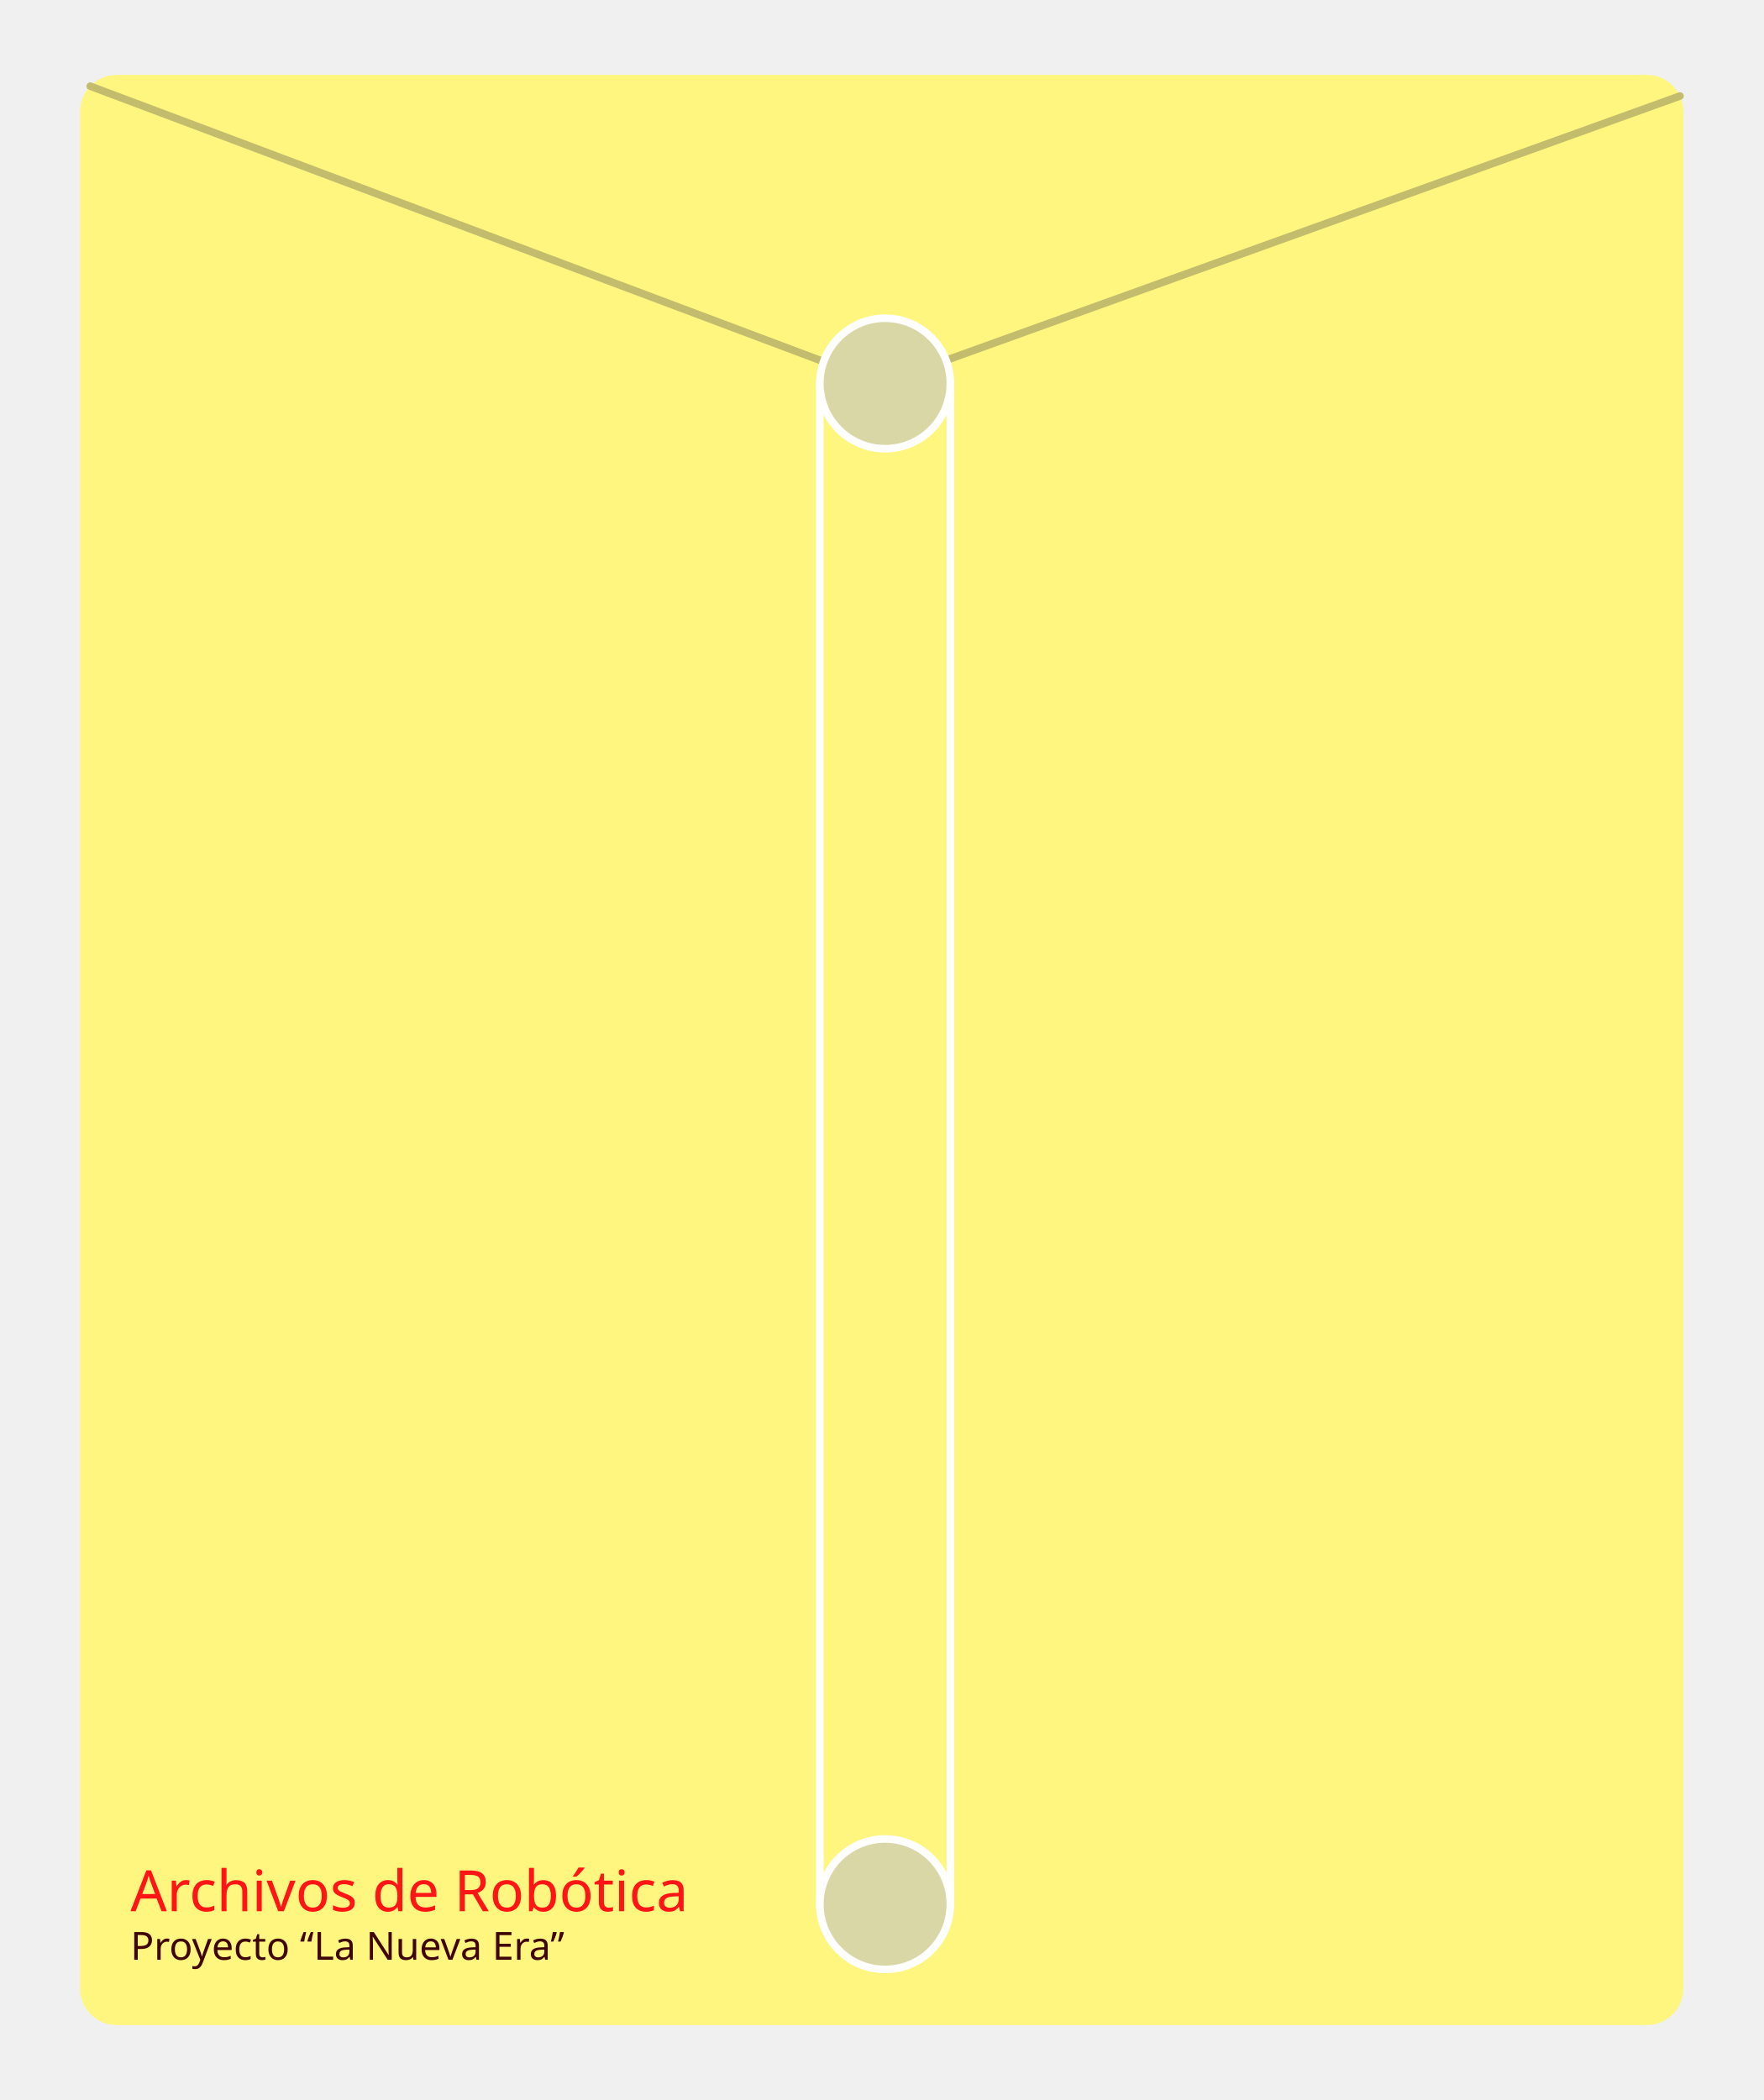
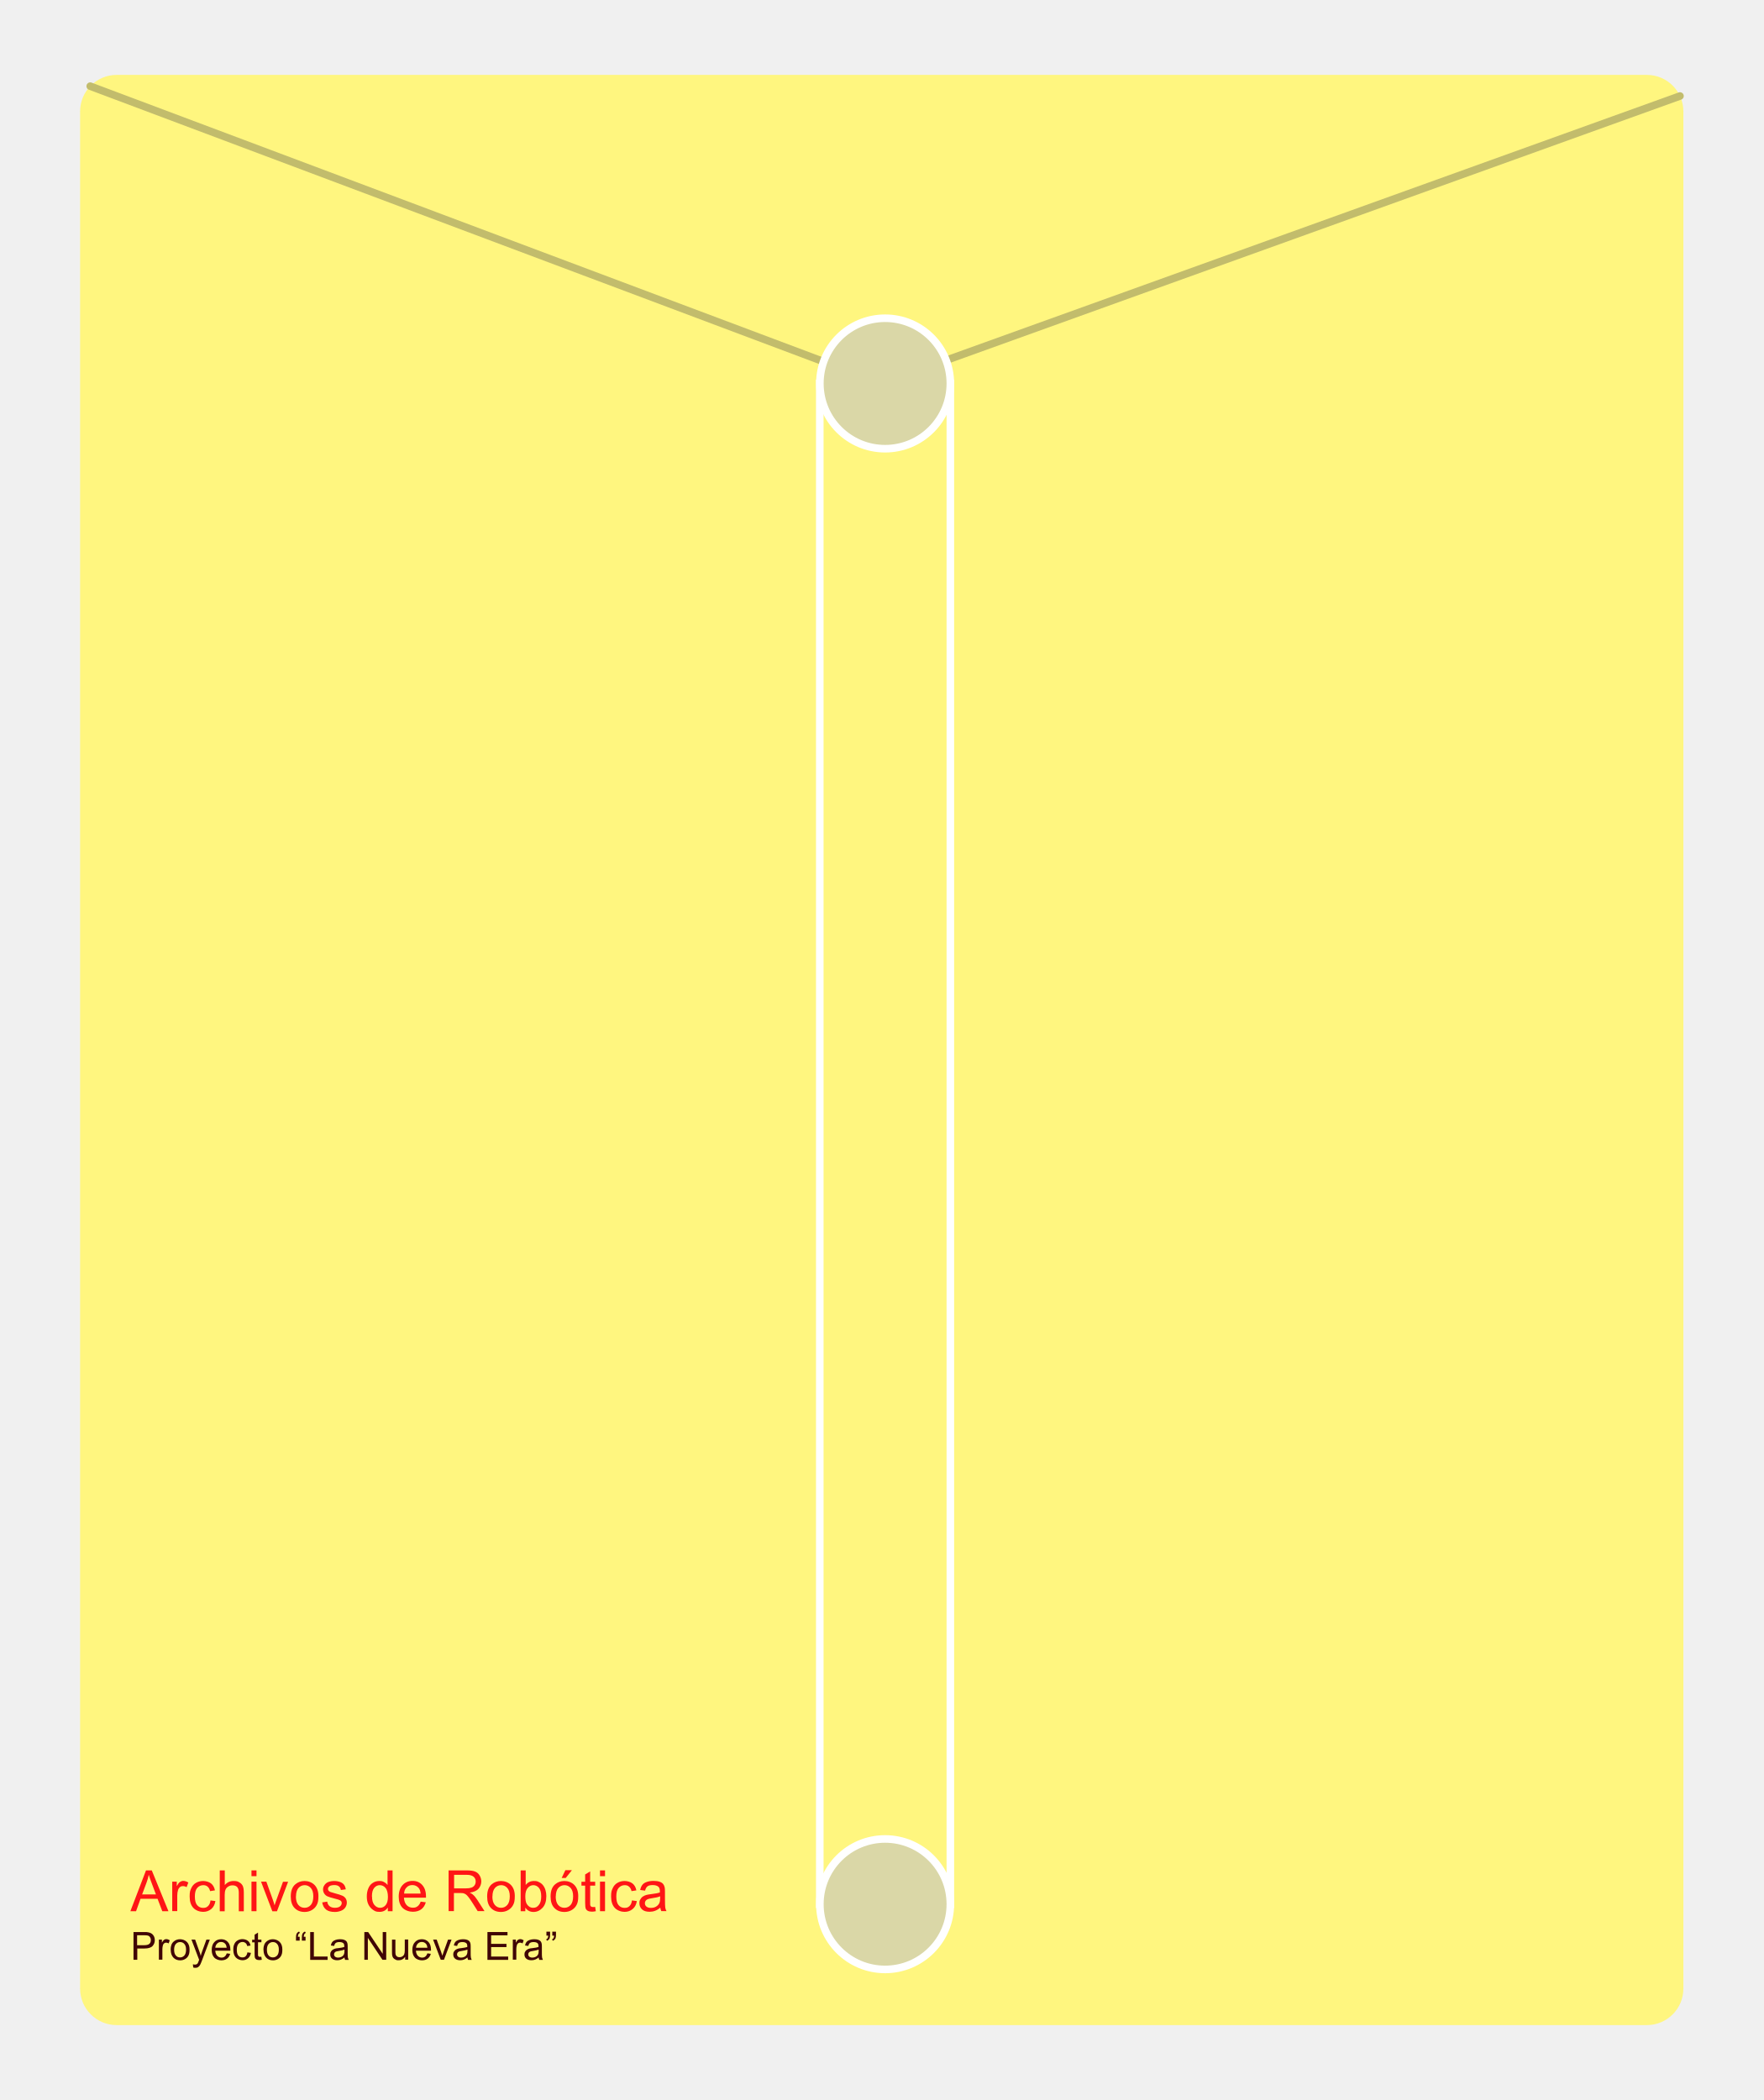
<svg xmlns="http://www.w3.org/2000/svg" id="Capa_1" data-name="Capa 1" version="1.1" viewBox="0 0 1862.4 2217.9">
  <defs>
    <style>
      .cls-1 {
        stroke: #c2bc6c;
        stroke-linecap: round;
        stroke-linejoin: round;
      }

      .cls-1, .cls-2 {
        fill: none;
      }

      .cls-1, .cls-2, .cls-3 {
        stroke-width: 8px;
      }

+       .cls-4 {
+         fill: #ff1515;
+       }
+ 
+       .cls-4, .cls-5, .cls-6 {
+         stroke-width: 0px;
+       }
+ 
      .cls-2, .cls-3 {
        stroke: #fff;
        stroke-miterlimit: 10;
      }

-       .cls-4 {
-         fill: #ff1515;
-         font-size: 60.2px;
+       .cls-7 {
+         isolation: isolate;
      }

-       .cls-4, .cls-5 {
-         font-family: MyriadPro-Regular, 'Myriad Pro';
+       .cls-5 {
+         fill: #fff67f;
      }

      .cls-6 {
-         fill: #fff67f;
-         stroke-width: 0px;
-       }
- 
-       .cls-5 {
        fill: #400505;
-         font-size: 41px;
      }

      .cls-3 {
        fill: #dad7a7;
      }
    </style>
  </defs>
-   <rect class="cls-6" x="84.6" y="79.1" width="1693.3" height="2059.7" rx="38.6" ry="38.6" />
+   <rect class="cls-5" x="84.6" y="79.1" width="1693.3" height="2059.7" rx="38.6" ry="38.6" />
  <polyline class="cls-1" points="95.3 91 931.2 405 1774.3 101.4" />
-   <text class="cls-5" transform="translate(137.8 2069.8)">
-     <tspan x="0" y="0">Proyecto “La Nueva Era”</tspan>
-   </text>
-   <text class="cls-4" transform="translate(137.8 2018.5)">
-     <tspan x="0" y="0">Archivos de Robótica</tspan>
-   </text>
+   <g class="cls-7">
+     <g class="cls-7">
+       <path class="cls-6" d="M141,2069.8v-29.3h11.1c1.9,0,3.4,0,4.5.3,1.4.2,2.6.7,3.6,1.4,1,.7,1.8,1.6,2.4,2.8.6,1.2.9,2.5.9,4,0,2.5-.8,4.6-2.4,6.3-1.6,1.7-4.5,2.6-8.6,2.6h-7.5v11.9h-3.9ZM144.8,2054.4h7.6c2.5,0,4.3-.5,5.3-1.4,1.1-.9,1.6-2.2,1.6-3.9s-.3-2.3-.9-3.2c-.6-.9-1.4-1.5-2.5-1.7-.7-.2-1.9-.3-3.6-.3h-7.5v10.5Z" />
+       <path class="cls-6" d="M167.8,2069.8v-21.3h3.2v3.2c.8-1.5,1.6-2.5,2.3-3,.7-.5,1.5-.7,2.3-.7,1.2,0,2.4.4,3.7,1.2l-1.2,3.3c-.9-.5-1.8-.8-2.6-.8s-1.5.2-2.1.7c-.6.5-1.1,1.1-1.3,2-.4,1.3-.6,2.7-.6,4.2v11.1h-3.6Z" />
+       <path class="cls-6" d="M180.2,2059.2c0-3.9,1.1-6.9,3.3-8.7,1.8-1.6,4.1-2.4,6.7-2.4s5.3,1,7.2,2.9c1.9,1.9,2.8,4.6,2.8,7.9s-.4,4.9-1.2,6.5c-.8,1.6-2,2.8-3.6,3.7-1.6.9-3.3,1.3-5.1,1.3-3,0-5.4-1-7.2-2.9-1.8-1.9-2.8-4.7-2.8-8.2ZM183.9,2059.2c0,2.7.6,4.8,1.8,6.1,1.2,1.4,2.7,2,4.5,2s3.3-.7,4.5-2c1.2-1.4,1.8-3.4,1.8-6.2s-.6-4.6-1.8-6c-1.2-1.4-2.7-2-4.5-2s-3.3.7-4.5,2c-1.2,1.3-1.8,3.4-1.8,6.1Z" />
+       <path class="cls-6" d="M204.1,2078l-.4-3.4c.8.2,1.5.3,2.1.3s1.4-.1,1.9-.4c.5-.3.9-.6,1.2-1.1.2-.4.6-1.3,1.1-2.7,0-.2.2-.5.3-.9l-8.1-21.3h3.9l4.4,12.3c.6,1.6,1.1,3.2,1.5,4.9.4-1.7.9-3.3,1.5-4.8l4.5-12.4h3.6l-8.1,21.6c-.9,2.3-1.5,3.9-2,4.8-.6,1.2-1.4,2.1-2.2,2.6-.8.6-1.8.8-3,.8s-1.5-.1-2.3-.4Z" />
+       <path class="cls-6" d="M239.4,2063l3.7.5c-.6,2.2-1.7,3.9-3.3,5.1-1.6,1.2-3.6,1.8-6.1,1.8s-5.6-1-7.4-2.9c-1.8-1.9-2.7-4.6-2.7-8.1s.9-6.4,2.8-8.3c1.8-2,4.2-3,7.2-3s5.2,1,7,2.9c1.8,1.9,2.7,4.7,2.7,8.2s0,.5,0,1h-15.9c.1,2.3.8,4.1,2,5.4,1.2,1.2,2.7,1.9,4.4,1.9s2.4-.3,3.4-1c.9-.7,1.7-1.8,2.2-3.3ZM227.5,2057.1h11.9c-.2-1.8-.6-3.1-1.4-4-1.1-1.4-2.6-2.1-4.5-2.1s-3,.6-4.2,1.7c-1.1,1.1-1.8,2.6-1.9,4.4Z" />
+       <path class="cls-6" d="M261.5,2062l3.5.5c-.4,2.4-1.4,4.4-3,5.7-1.6,1.4-3.6,2.1-5.9,2.1s-5.2-1-7-2.9c-1.8-1.9-2.7-4.6-2.7-8.2s.4-4.3,1.1-6,1.9-3,3.5-3.9c1.6-.9,3.2-1.3,5.1-1.3s4.2.6,5.7,1.8c1.5,1.2,2.4,2.8,2.8,5l-3.5.5c-.3-1.4-.9-2.5-1.8-3.2s-1.9-1.1-3.1-1.1c-1.8,0-3.3.7-4.4,2-1.1,1.3-1.7,3.4-1.7,6.2s.5,4.9,1.6,6.2c1.1,1.3,2.5,1.9,4.3,1.9s2.6-.4,3.5-1.3c.9-.9,1.5-2.2,1.8-4Z" />
+       <path class="cls-6" d="M276,2066.6l.5,3.2c-1,.2-1.9.3-2.7.3-1.3,0-2.3-.2-3-.6-.7-.4-1.2-1-1.5-1.6-.3-.7-.4-2.1-.4-4.3v-12.2h-2.6v-2.8h2.6v-5.3l3.6-2.2v7.4h3.6v2.8h-3.6v12.4c0,1,0,1.7.2,2,.1.3.3.5.6.7.3.2.7.3,1.2.3s.9,0,1.6-.1Z" />
+       <path class="cls-6" d="M278.2,2059.2c0-3.9,1.1-6.9,3.3-8.7,1.8-1.6,4.1-2.4,6.7-2.4s5.3,1,7.2,2.9c1.9,1.9,2.8,4.6,2.8,7.9s-.4,4.9-1.2,6.5c-.8,1.6-2,2.8-3.6,3.7-1.6.9-3.3,1.3-5.1,1.3-3,0-5.4-1-7.2-2.9-1.8-1.9-2.8-4.7-2.8-8.2ZM281.9,2059.2c0,2.7.6,4.8,1.8,6.1,1.2,1.4,2.7,2,4.5,2s3.3-.7,4.5-2c1.2-1.4,1.8-3.4,1.8-6.2s-.6-4.6-1.8-6c-1.2-1.4-2.7-2-4.5-2s-3.3.7-4.5,2c-1.2,1.3-1.8,3.4-1.8,6.1Z" />
+       <path class="cls-6" d="M316.5,2045.4v4.2h-3.9v-3.3c0-1.8.2-3.1.6-3.9.6-1.1,1.4-1.9,2.7-2.4l.9,1.4c-.7.3-1.3.8-1.6,1.4-.3.6-.5,1.5-.6,2.7h1.9ZM322.7,2045.4v4.2h-3.9v-3.3c0-1.8.2-3.1.6-3.9.6-1.1,1.4-1.9,2.7-2.4l.9,1.4c-.7.3-1.3.8-1.6,1.4-.3.6-.5,1.5-.6,2.7h1.9Z" />
+       <path class="cls-6" d="M327.6,2069.8v-29.3h3.9v25.9h14.5v3.5h-18.3Z" />
+       <path class="cls-6" d="M364,2067.2c-1.3,1.1-2.6,1.9-3.9,2.4-1.2.5-2.6.7-4,.7-2.3,0-4.1-.6-5.4-1.7-1.3-1.1-1.9-2.6-1.9-4.4s.2-2,.7-2.9c.5-.9,1.1-1.6,1.9-2.1s1.6-.9,2.6-1.2c.7-.2,1.8-.4,3.2-.5,2.9-.3,5.1-.8,6.4-1.2,0-.5,0-.8,0-.9,0-1.5-.3-2.5-1-3.1-.9-.8-2.3-1.2-4.1-1.2s-2.9.3-3.8.9-1.4,1.6-1.8,3.2l-3.5-.5c.3-1.5.8-2.7,1.6-3.7.7-.9,1.8-1.6,3.2-2.1,1.4-.5,3-.8,4.8-.8s3.3.2,4.4.6c1.1.4,2,1,2.5,1.6.5.6.9,1.5,1.1,2.5.1.6.2,1.7.2,3.3v4.8c0,3.3,0,5.5.2,6.4.2.9.5,1.7.9,2.6h-3.8c-.4-.7-.6-1.6-.7-2.6ZM363.7,2059.1c-1.3.5-3.3,1-5.9,1.4-1.5.2-2.5.5-3.1.7-.6.3-1.1.7-1.4,1.2-.3.5-.5,1.1-.5,1.7,0,1,.4,1.8,1.1,2.4s1.8,1,3.2,1,2.6-.3,3.7-.9,1.9-1.4,2.4-2.5c.4-.8.6-2,.6-3.6v-1.3Z" />
+       <path class="cls-6" d="M384.8,2069.8v-29.3h4l15.4,23v-23h3.7v29.3h-4l-15.4-23.1v23.1h-3.7Z" />
+       <path class="cls-6" d="M427.9,2069.8v-3.1c-1.7,2.4-3.9,3.6-6.7,3.6s-2.4-.2-3.5-.7-1.9-1.1-2.4-1.8c-.5-.7-.9-1.6-1.1-2.7-.1-.7-.2-1.8-.2-3.4v-13.2h3.6v11.8c0,1.9,0,3.1.2,3.8.2.9.7,1.7,1.4,2.2.7.5,1.6.8,2.7.8s2.1-.3,3-.8c.9-.6,1.6-1.3,2-2.3.4-1,.6-2.3.6-4.2v-11.4h3.6v21.3h-3.2Z" />
+       <path class="cls-6" d="M451.3,2063l3.7.5c-.6,2.2-1.7,3.9-3.3,5.1-1.6,1.2-3.6,1.8-6.1,1.8s-5.6-1-7.4-2.9c-1.8-1.9-2.7-4.6-2.7-8.1s.9-6.4,2.8-8.3c1.8-2,4.2-3,7.2-3s5.2,1,7,2.9c1.8,1.9,2.7,4.7,2.7,8.2s0,.5,0,1h-15.9c.1,2.3.8,4.1,2,5.4,1.2,1.2,2.7,1.9,4.4,1.9s2.4-.3,3.4-1c.9-.7,1.7-1.8,2.2-3.3ZM439.5,2057.1h11.9c-.2-1.8-.6-3.1-1.4-4-1.1-1.4-2.6-2.1-4.5-2.1s-3,.6-4.2,1.7c-1.1,1.1-1.8,2.6-1.9,4.4Z" />
+       <path class="cls-6" d="M465.5,2069.8l-8.1-21.3h3.8l4.6,12.7c.5,1.4.9,2.8,1.4,4.3.3-1.1.8-2.5,1.3-4l4.7-13h3.7l-8,21.3h-3.4Z" />
+       <path class="cls-6" d="M493.9,2067.2c-1.3,1.1-2.6,1.9-3.9,2.4-1.2.5-2.6.7-4,.7-2.3,0-4.1-.6-5.4-1.7-1.3-1.1-1.9-2.6-1.9-4.4s.2-2,.7-2.9c.5-.9,1.1-1.6,1.9-2.1s1.6-.9,2.6-1.2c.7-.2,1.8-.4,3.2-.5,2.9-.3,5.1-.8,6.4-1.2,0-.5,0-.8,0-.9,0-1.5-.3-2.5-1-3.1-.9-.8-2.3-1.2-4.1-1.2s-2.9.3-3.8.9-1.4,1.6-1.8,3.2l-3.5-.5c.3-1.5.8-2.7,1.6-3.7.7-.9,1.8-1.6,3.2-2.1,1.4-.5,3-.8,4.8-.8s3.3.2,4.4.6c1.1.4,2,1,2.5,1.6.5.6.9,1.5,1.1,2.5.1.6.2,1.7.2,3.3v4.8c0,3.3,0,5.5.2,6.4.2.9.5,1.7.9,2.6h-3.8c-.4-.7-.6-1.6-.7-2.6ZM493.6,2059.1c-1.3.5-3.3,1-5.9,1.4-1.5.2-2.5.5-3.1.7-.6.3-1.1.7-1.4,1.2-.3.5-.5,1.1-.5,1.7,0,1,.4,1.8,1.1,2.4s1.8,1,3.2,1,2.6-.3,3.7-.9,1.9-1.4,2.4-2.5c.4-.8.6-2,.6-3.6v-1.3Z" />
+       <path class="cls-6" d="M514.8,2069.8v-29.3h21.2v3.5h-17.3v9h16.2v3.4h-16.2v10h18v3.5h-21.9Z" />
+       <path class="cls-6" d="M541.6,2069.8v-21.3h3.2v3.2c.8-1.5,1.6-2.5,2.3-3,.7-.5,1.5-.7,2.3-.7,1.2,0,2.4.4,3.7,1.2l-1.2,3.3c-.9-.5-1.8-.8-2.6-.8s-1.5.2-2.1.7c-.6.5-1.1,1.1-1.3,2-.4,1.3-.6,2.7-.6,4.2v11.1h-3.6Z" />
+       <path class="cls-6" d="M569.1,2067.2c-1.3,1.1-2.6,1.9-3.9,2.4-1.2.5-2.6.7-4,.7-2.3,0-4.1-.6-5.4-1.7-1.3-1.1-1.9-2.6-1.9-4.4s.2-2,.7-2.9c.5-.9,1.1-1.6,1.9-2.1s1.6-.9,2.6-1.2c.7-.2,1.8-.4,3.2-.5,2.9-.3,5.1-.8,6.4-1.2,0-.5,0-.8,0-.9,0-1.5-.3-2.5-1-3.1-.9-.8-2.3-1.2-4.1-1.2s-2.9.3-3.8.9-1.4,1.6-1.8,3.2l-3.5-.5c.3-1.5.8-2.7,1.6-3.7.7-.9,1.8-1.6,3.2-2.1,1.4-.5,3-.8,4.8-.8s3.3.2,4.4.6c1.1.4,2,1,2.5,1.6.5.6.9,1.5,1.1,2.5.1.6.2,1.7.2,3.3v4.8c0,3.3,0,5.5.2,6.4.2.9.5,1.7.9,2.6h-3.8c-.4-.7-.6-1.6-.7-2.6ZM568.8,2059.1c-1.3.5-3.3,1-5.9,1.4-1.5.2-2.5.5-3.1.7-.6.3-1.1.7-1.4,1.2-.3.5-.5,1.1-.5,1.7,0,1,.4,1.8,1.1,2.4s1.8,1,3.2,1,2.6-.3,3.7-.9,1.9-1.4,2.4-2.5c.4-.8.6-2,.6-3.6v-1.3Z" />
+       <path class="cls-6" d="M577.1,2044.3v-4.2h3.9v3.3c0,1.8-.2,3.1-.6,3.9-.6,1.1-1.5,1.9-2.7,2.4l-.9-1.4c.7-.3,1.3-.8,1.6-1.4.4-.6.6-1.5.6-2.6h-1.9ZM583.3,2044.3v-4.2h3.9v3.3c0,1.8-.2,3.1-.6,3.9-.6,1.1-1.5,1.9-2.7,2.4l-.9-1.4c.7-.3,1.3-.8,1.6-1.4.4-.6.6-1.5.6-2.6h-1.9Z" />
+     </g>
+   </g>
+   <g class="cls-7">
+     <g class="cls-7">
+       <path class="cls-4" d="M137.7,2018.5l16.5-43.1h6.1l17.6,43.1h-6.5l-5-13.1h-18l-4.7,13.1h-6.1ZM150.1,2000.8h14.6l-4.5-11.9c-1.4-3.6-2.4-6.6-3.1-8.9-.5,2.8-1.3,5.5-2.3,8.2l-4.7,12.6Z" />
+       <path class="cls-4" d="M181.9,2018.5v-31.2h4.8v4.7c1.2-2.2,2.3-3.7,3.4-4.4s2.2-1.1,3.4-1.1c1.8,0,3.6.6,5.4,1.7l-1.8,4.9c-1.3-.8-2.6-1.1-3.9-1.1s-2.2.3-3.1,1c-.9.7-1.6,1.7-2,2.9-.6,1.9-.9,3.9-.9,6.2v16.3h-5.3Z" />
+       <path class="cls-4" d="M222.3,2007.1l5.2.7c-.6,3.6-2,6.4-4.4,8.4s-5.2,3-8.6,3-7.7-1.4-10.3-4.2c-2.6-2.8-3.9-6.8-3.9-12s.6-6.3,1.7-8.8c1.1-2.5,2.8-4.4,5.1-5.7,2.3-1.3,4.8-1.9,7.5-1.9s6.2.9,8.3,2.6,3.5,4.1,4.1,7.3l-5.1.8c-.5-2.1-1.4-3.7-2.6-4.7-1.2-1.1-2.7-1.6-4.5-1.6-2.7,0-4.8,1-6.5,2.9-1.7,1.9-2.5,4.9-2.5,9.1s.8,7.2,2.4,9.1c1.6,1.9,3.7,2.9,6.3,2.9s3.8-.6,5.2-1.9c1.4-1.3,2.3-3.2,2.6-5.9Z" />
+       <path class="cls-4" d="M232.1,2018.5v-43.1h5.3v15.5c2.5-2.9,5.6-4.3,9.3-4.3s4.3.5,6,1.4c1.7.9,2.9,2.2,3.7,3.8.7,1.6,1.1,3.9,1.1,7v19.8h-5.3v-19.8c0-2.6-.6-4.6-1.7-5.8s-2.8-1.8-4.9-1.8-3,.4-4.4,1.2c-1.4.8-2.4,1.9-3,3.3-.6,1.4-.9,3.3-.9,5.8v17.1h-5.3Z" />
+       <path class="cls-4" d="M265.6,1981.5v-6.1h5.3v6.1h-5.3ZM265.6,2018.5v-31.2h5.3v31.2h-5.3Z" />
+       <path class="cls-4" d="M287.6,2018.5l-11.9-31.2h5.6l6.7,18.7c.7,2,1.4,4.1,2,6.3.5-1.6,1.1-3.6,2-5.9l6.9-19h5.4l-11.8,31.2h-4.9Z" />
+       <path class="cls-4" d="M307.1,2002.9c0-5.8,1.6-10.1,4.8-12.8,2.7-2.3,6-3.5,9.8-3.5s7.8,1.4,10.5,4.2c2.7,2.8,4.1,6.7,4.1,11.7s-.6,7.2-1.8,9.5-3,4.1-5.3,5.4-4.8,1.9-7.5,1.9c-4.4,0-7.9-1.4-10.6-4.2-2.7-2.8-4-6.8-4-12.1ZM312.5,2002.9c0,4,.9,7,2.6,9,1.7,2,3.9,3,6.6,3s4.8-1,6.6-3c1.7-2,2.6-5,2.6-9.1s-.9-6.8-2.6-8.8c-1.8-2-3.9-3-6.5-3s-4.8,1-6.6,3c-1.7,2-2.6,5-2.6,9Z" />
+       <path class="cls-4" d="M340.4,2009.2l5.2-.8c.3,2.1,1.1,3.7,2.5,4.8,1.3,1.1,3.2,1.7,5.6,1.7s4.2-.5,5.4-1.5c1.2-1,1.8-2.2,1.8-3.5s-.5-2.1-1.6-2.8c-.7-.5-2.5-1.1-5.4-1.8-3.9-1-6.6-1.8-8.1-2.5-1.5-.7-2.6-1.7-3.4-3-.8-1.3-1.2-2.7-1.2-4.2s.3-2.7,1-3.9c.6-1.2,1.5-2.2,2.6-3,.8-.6,1.9-1.1,3.4-1.5,1.4-.4,2.9-.6,4.6-.6,2.4,0,4.6.4,6.5,1.1,1.9.7,3.2,1.7,4.1,2.9s1.5,2.8,1.8,4.8l-5.2.7c-.2-1.6-.9-2.9-2-3.8-1.1-.9-2.7-1.4-4.8-1.4s-4.2.4-5.2,1.2c-1,.8-1.6,1.7-1.6,2.8s.2,1.3.6,1.9c.4.6,1.1,1,2,1.4.5.2,2.1.6,4.7,1.4,3.7,1,6.4,1.8,7.8,2.5,1.5.6,2.6,1.6,3.5,2.8.8,1.2,1.3,2.7,1.3,4.5s-.5,3.4-1.5,5c-1,1.6-2.5,2.8-4.5,3.6s-4.1,1.3-6.6,1.3c-4.1,0-7.1-.8-9.3-2.5-2.1-1.7-3.5-4.2-4.1-7.5Z" />
+       <path class="cls-4" d="M409.6,2018.5v-3.9c-2,3.1-4.9,4.6-8.7,4.6s-4.8-.7-6.9-2.1c-2.1-1.4-3.7-3.3-4.9-5.7s-1.7-5.3-1.7-8.5.5-5.9,1.6-8.5c1-2.5,2.6-4.5,4.7-5.8,2.1-1.4,4.4-2,7-2s3.6.4,5,1.2c1.5.8,2.7,1.8,3.6,3.1v-15.5h5.3v43.1h-4.9ZM392.9,2002.9c0,4,.8,7,2.5,9,1.7,2,3.7,3,6,3s4.3-.9,5.9-2.8c1.6-1.9,2.4-4.8,2.4-8.7s-.8-7.4-2.5-9.4c-1.6-2-3.7-3-6.1-3s-4.3,1-5.9,2.9c-1.6,1.9-2.4,4.9-2.4,9.1Z" />
+       <path class="cls-4" d="M444.2,2008.4l5.5.7c-.9,3.2-2.5,5.7-4.8,7.4s-5.3,2.6-8.9,2.6-8.2-1.4-10.9-4.2c-2.7-2.8-4-6.8-4-11.8s1.4-9.3,4.1-12.2c2.7-2.9,6.2-4.4,10.5-4.4s7.6,1.4,10.2,4.3c2.6,2.8,4,6.8,4,12s0,.8,0,1.4h-23.3c.2,3.4,1.2,6.1,2.9,7.9s3.9,2.7,6.5,2.7,3.6-.5,5-1.5c1.4-1,2.5-2.6,3.3-4.9ZM426.8,1999.9h17.4c-.2-2.6-.9-4.6-2-5.9-1.7-2-3.9-3.1-6.6-3.1s-4.5.8-6.1,2.4c-1.7,1.6-2.6,3.8-2.7,6.5Z" />
+       <path class="cls-4" d="M473.8,2018.5v-43.1h19.1c3.8,0,6.8.4,8.8,1.2,2,.8,3.6,2.1,4.8,4.1,1.2,2,1.8,4.1,1.8,6.5s-1,5.6-3,7.7-5,3.4-9.2,4c1.5.7,2.7,1.4,3.4,2.1,1.7,1.5,3.2,3.4,4.7,5.7l7.5,11.7h-7.2l-5.7-9c-1.7-2.6-3-4.6-4.1-5.9-1.1-1.4-2-2.3-2.9-2.9-.9-.5-1.7-.9-2.6-1.1-.6-.1-1.7-.2-3.2-.2h-6.6v19.1h-5.7ZM479.5,1994.4h12.3c2.6,0,4.6-.3,6.1-.8,1.5-.5,2.6-1.4,3.4-2.6s1.1-2.5,1.1-3.9c0-2-.7-3.7-2.2-5-1.5-1.3-3.8-2-7-2h-13.6v14.3Z" />
+       <path class="cls-4" d="M514.5,2002.9c0-5.8,1.6-10.1,4.8-12.8,2.7-2.3,6-3.5,9.8-3.5s7.8,1.4,10.5,4.2c2.7,2.8,4.1,6.7,4.1,11.7s-.6,7.2-1.8,9.5-3,4.1-5.3,5.4-4.8,1.9-7.5,1.9c-4.4,0-7.9-1.4-10.6-4.2-2.7-2.8-4-6.8-4-12.1ZM520,2002.9c0,4,.9,7,2.6,9,1.7,2,3.9,3,6.6,3s4.8-1,6.6-3c1.7-2,2.6-5,2.6-9.1s-.9-6.8-2.6-8.8c-1.8-2-3.9-3-6.5-3s-4.8,1-6.6,3c-1.7,2-2.6,5-2.6,9Z" />
+       <path class="cls-4" d="M554.8,2018.5h-4.9v-43.1h5.3v15.4c2.2-2.8,5.1-4.2,8.6-4.2s3.7.4,5.5,1.2c1.7.8,3.1,1.9,4.2,3.3,1.1,1.4,2,3.1,2.6,5.1.6,2,.9,4.1.9,6.3,0,5.4-1.3,9.5-4,12.4s-5.8,4.4-9.5,4.4-6.6-1.5-8.7-4.6v3.9ZM554.8,2002.7c0,3.7.5,6.4,1.5,8.1,1.7,2.7,3.9,4.1,6.8,4.1s4.3-1,6-3c1.7-2,2.5-5,2.5-9s-.8-7.1-2.4-9c-1.6-1.9-3.6-2.9-5.9-2.9s-4.3,1-6,3c-1.7,2-2.5,4.9-2.5,8.7Z" />
+       <path class="cls-4" d="M581.5,2002.9c0-5.8,1.6-10.1,4.8-12.8,2.7-2.3,6-3.5,9.8-3.5s7.8,1.4,10.5,4.2c2.7,2.8,4.1,6.7,4.1,11.7s-.6,7.2-1.8,9.5-3,4.1-5.3,5.4-4.8,1.9-7.5,1.9c-4.4,0-7.9-1.4-10.6-4.2-2.7-2.8-4-6.8-4-12.1ZM586.9,2002.9c0,4,.9,7,2.6,9,1.7,2,3.9,3,6.6,3s4.8-1,6.6-3c1.7-2,2.6-5,2.6-9.1s-.9-6.8-2.6-8.8c-1.8-2-3.9-3-6.5-3s-4.8,1-6.6,3c-1.7,2-2.6,5-2.6,9ZM593.2,1983.4l3.9-8.2h6.9l-6.5,8.2h-4.4Z" />
+       <path class="cls-4" d="M628.5,2013.8l.8,4.7c-1.5.3-2.8.5-4,.5-1.9,0-3.4-.3-4.5-.9-1.1-.6-1.8-1.4-2.2-2.4-.4-1-.6-3.1-.6-6.2v-18h-3.9v-4.1h3.9v-7.7l5.3-3.2v10.9h5.3v4.1h-5.3v18.3c0,1.5,0,2.5.3,2.9.2.4.5.8.9,1,.4.3,1,.4,1.8.4s1.4,0,2.3-.2Z" />
+       <path class="cls-4" d="M633.7,1981.5v-6.1h5.3v6.1h-5.3ZM633.7,2018.5v-31.2h5.3v31.2h-5.3Z" />
+       <path class="cls-4" d="M667.4,2007.1l5.2.7c-.6,3.6-2,6.4-4.4,8.4s-5.2,3-8.6,3-7.7-1.4-10.3-4.2c-2.6-2.8-3.9-6.8-3.9-12s.6-6.3,1.7-8.8c1.1-2.5,2.8-4.4,5.1-5.7,2.3-1.3,4.8-1.9,7.5-1.9s6.2.9,8.3,2.6,3.5,4.1,4.1,7.3l-5.1.8c-.5-2.1-1.4-3.7-2.6-4.7-1.2-1.1-2.7-1.6-4.5-1.6-2.7,0-4.8,1-6.5,2.9-1.7,1.9-2.5,4.9-2.5,9.1s.8,7.2,2.4,9.1c1.6,1.9,3.7,2.9,6.3,2.9s3.8-.6,5.2-1.9c1.4-1.3,2.3-3.2,2.6-5.9Z" />
+       <path class="cls-4" d="M697.5,2014.6c-2,1.7-3.8,2.8-5.7,3.5-1.8.7-3.8,1-5.8,1-3.4,0-6.1-.8-7.9-2.5-1.8-1.7-2.8-3.8-2.8-6.4s.3-2.9,1-4.2c.7-1.3,1.6-2.3,2.7-3,1.1-.8,2.4-1.3,3.8-1.7,1-.3,2.6-.5,4.7-.8,4.3-.5,7.4-1.1,9.4-1.8,0-.7,0-1.2,0-1.4,0-2.2-.5-3.7-1.5-4.6-1.4-1.2-3.4-1.8-6-1.8s-4.3.4-5.5,1.3c-1.2.9-2.1,2.4-2.6,4.6l-5.2-.7c.5-2.2,1.2-4,2.3-5.4,1.1-1.4,2.6-2.4,4.7-3.1,2-.7,4.4-1.1,7.1-1.1s4.8.3,6.5.9c1.7.6,2.9,1.4,3.7,2.4.8,1,1.3,2.2,1.6,3.6.2.9.3,2.5.3,4.9v7.1c0,4.9.1,8,.3,9.3.2,1.3.7,2.6,1.3,3.7h-5.5c-.5-1.1-.9-2.4-1.1-3.9ZM697.1,2002.8c-1.9.8-4.8,1.5-8.6,2-2.2.3-3.7.7-4.6,1.1-.9.4-1.6,1-2.1,1.7-.5.8-.7,1.6-.7,2.5,0,1.4.5,2.6,1.6,3.5,1.1.9,2.6,1.4,4.7,1.4s3.9-.4,5.4-1.3,2.8-2.1,3.5-3.7c.6-1.2.9-3,.9-5.3v-1.9Z" />
+     </g>
+   </g>
  <rect class="cls-2" x="865.8" y="405" width="137.9" height="1606.1" />
  <circle class="cls-3" cx="934.8" cy="405" r="68.9" />
  <circle class="cls-3" cx="934.8" cy="2011.1" r="68.9" />
</svg>
